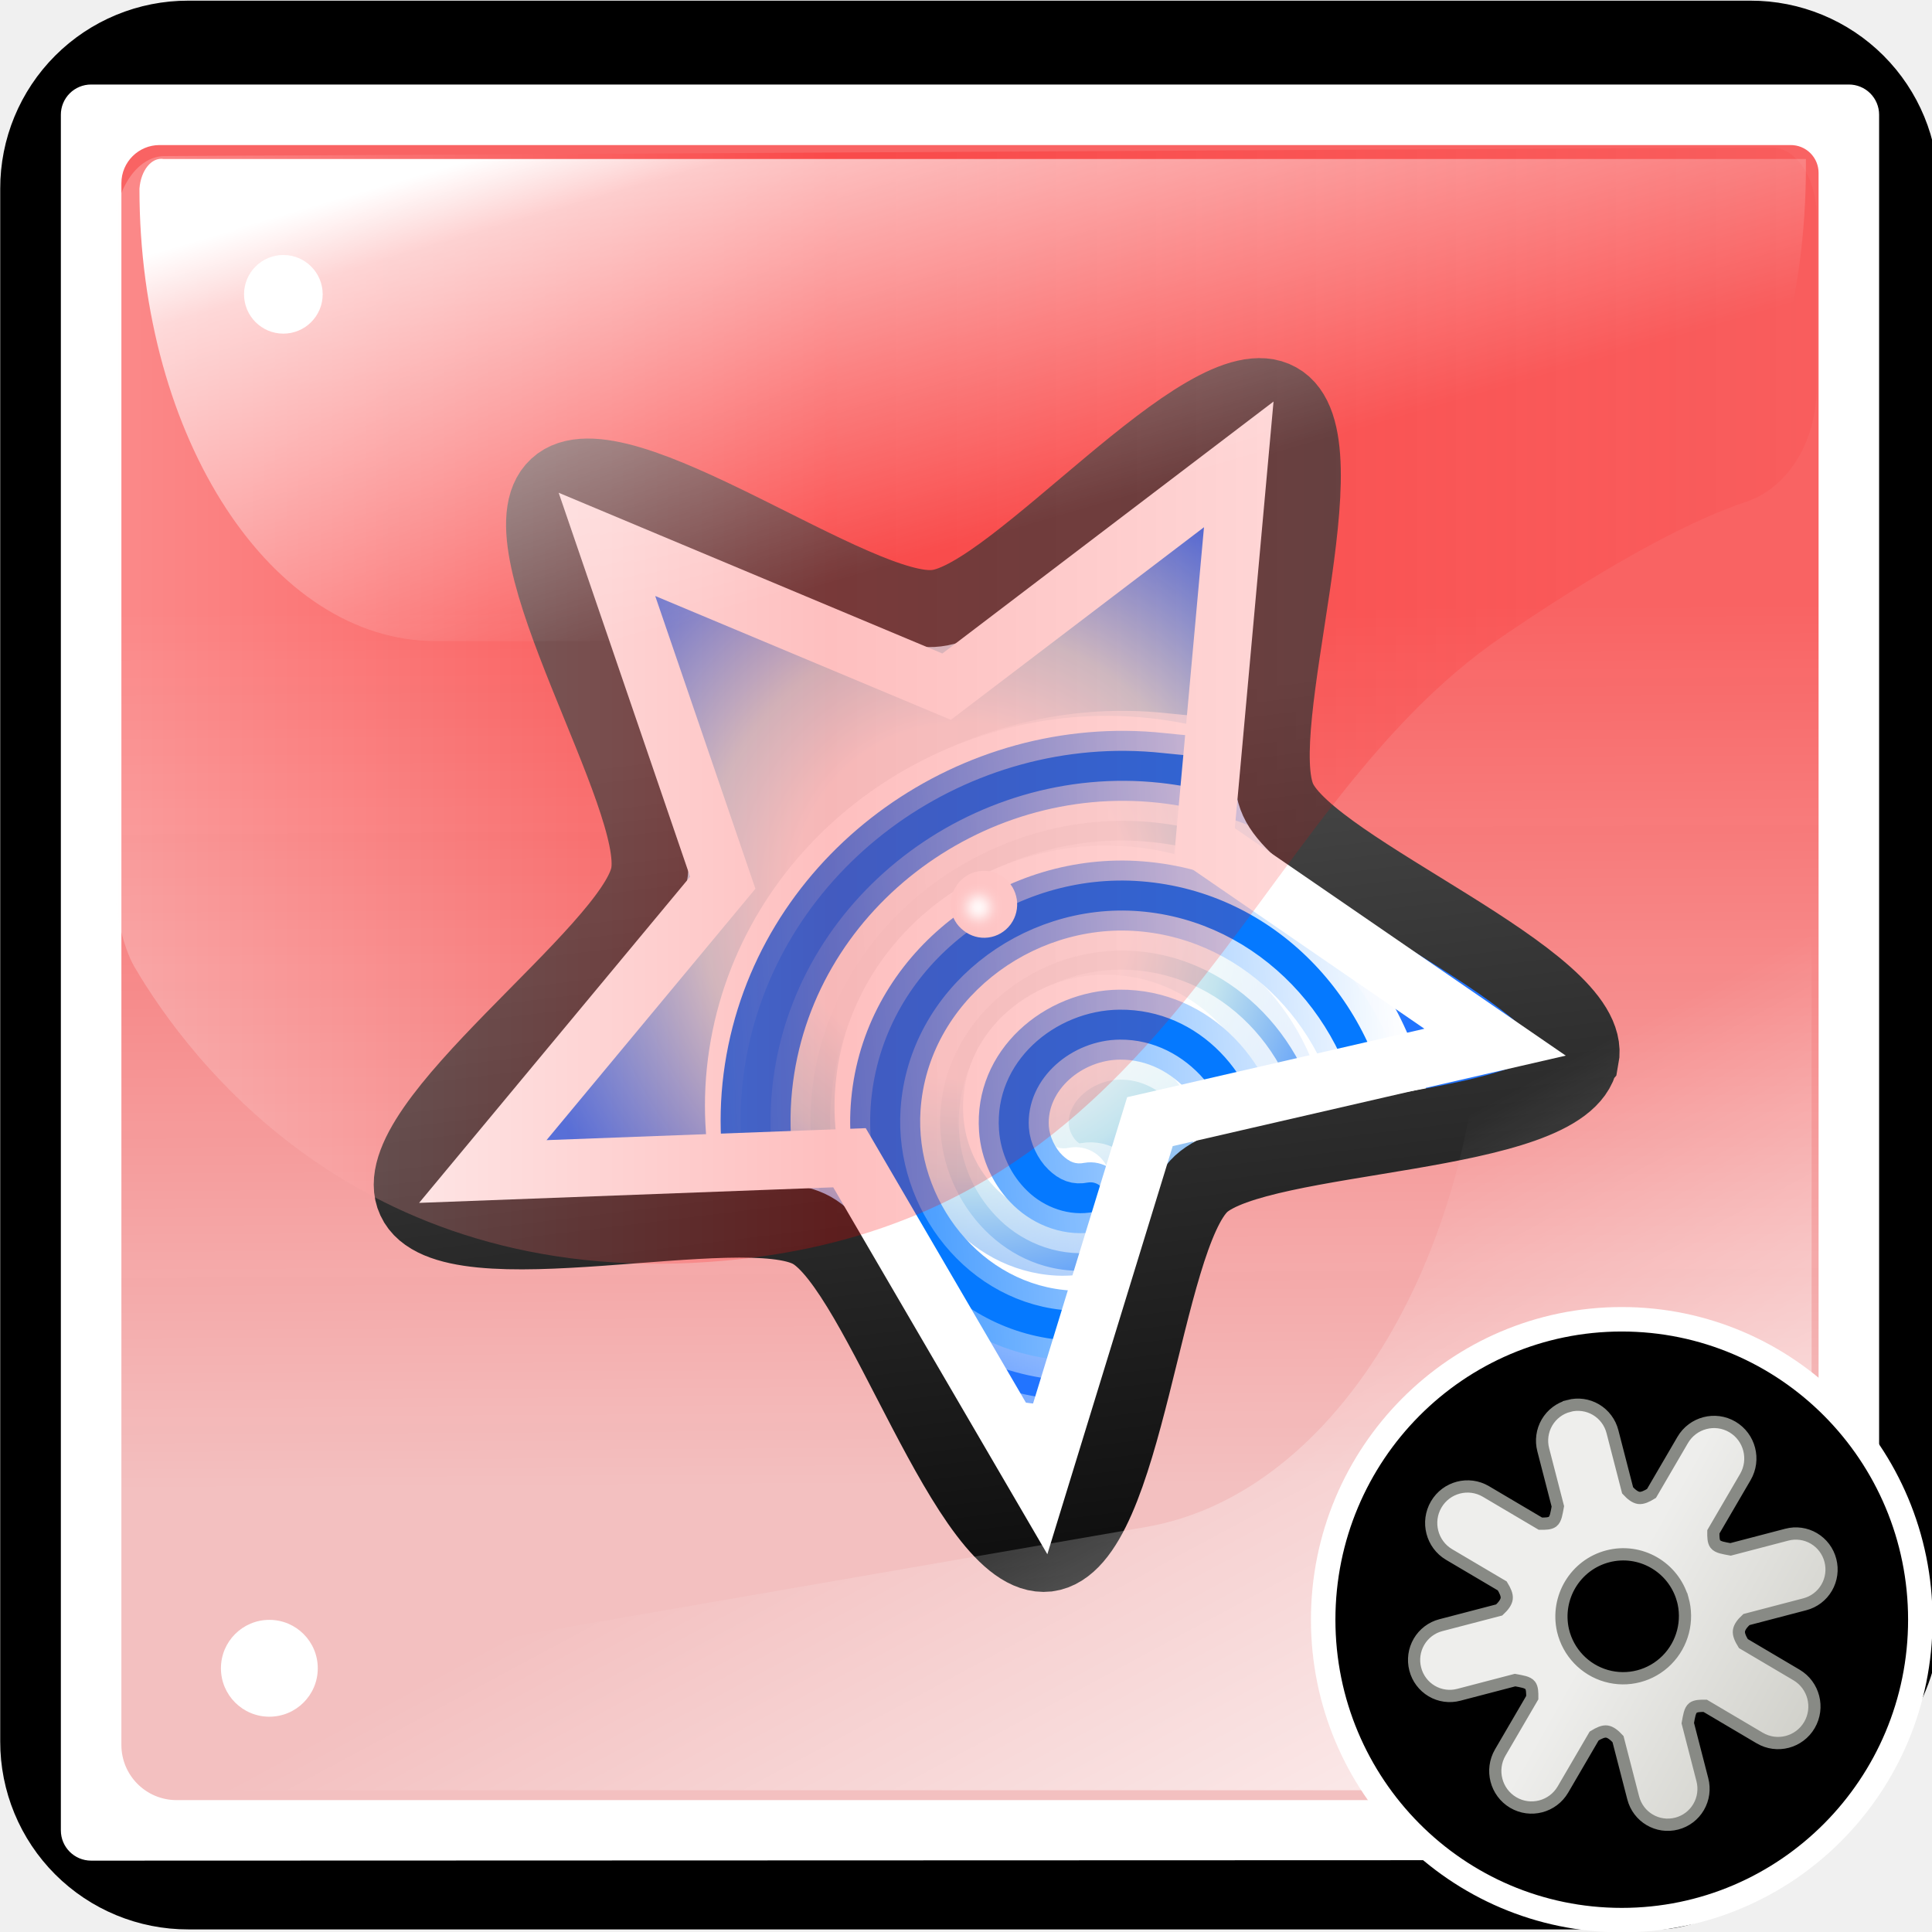
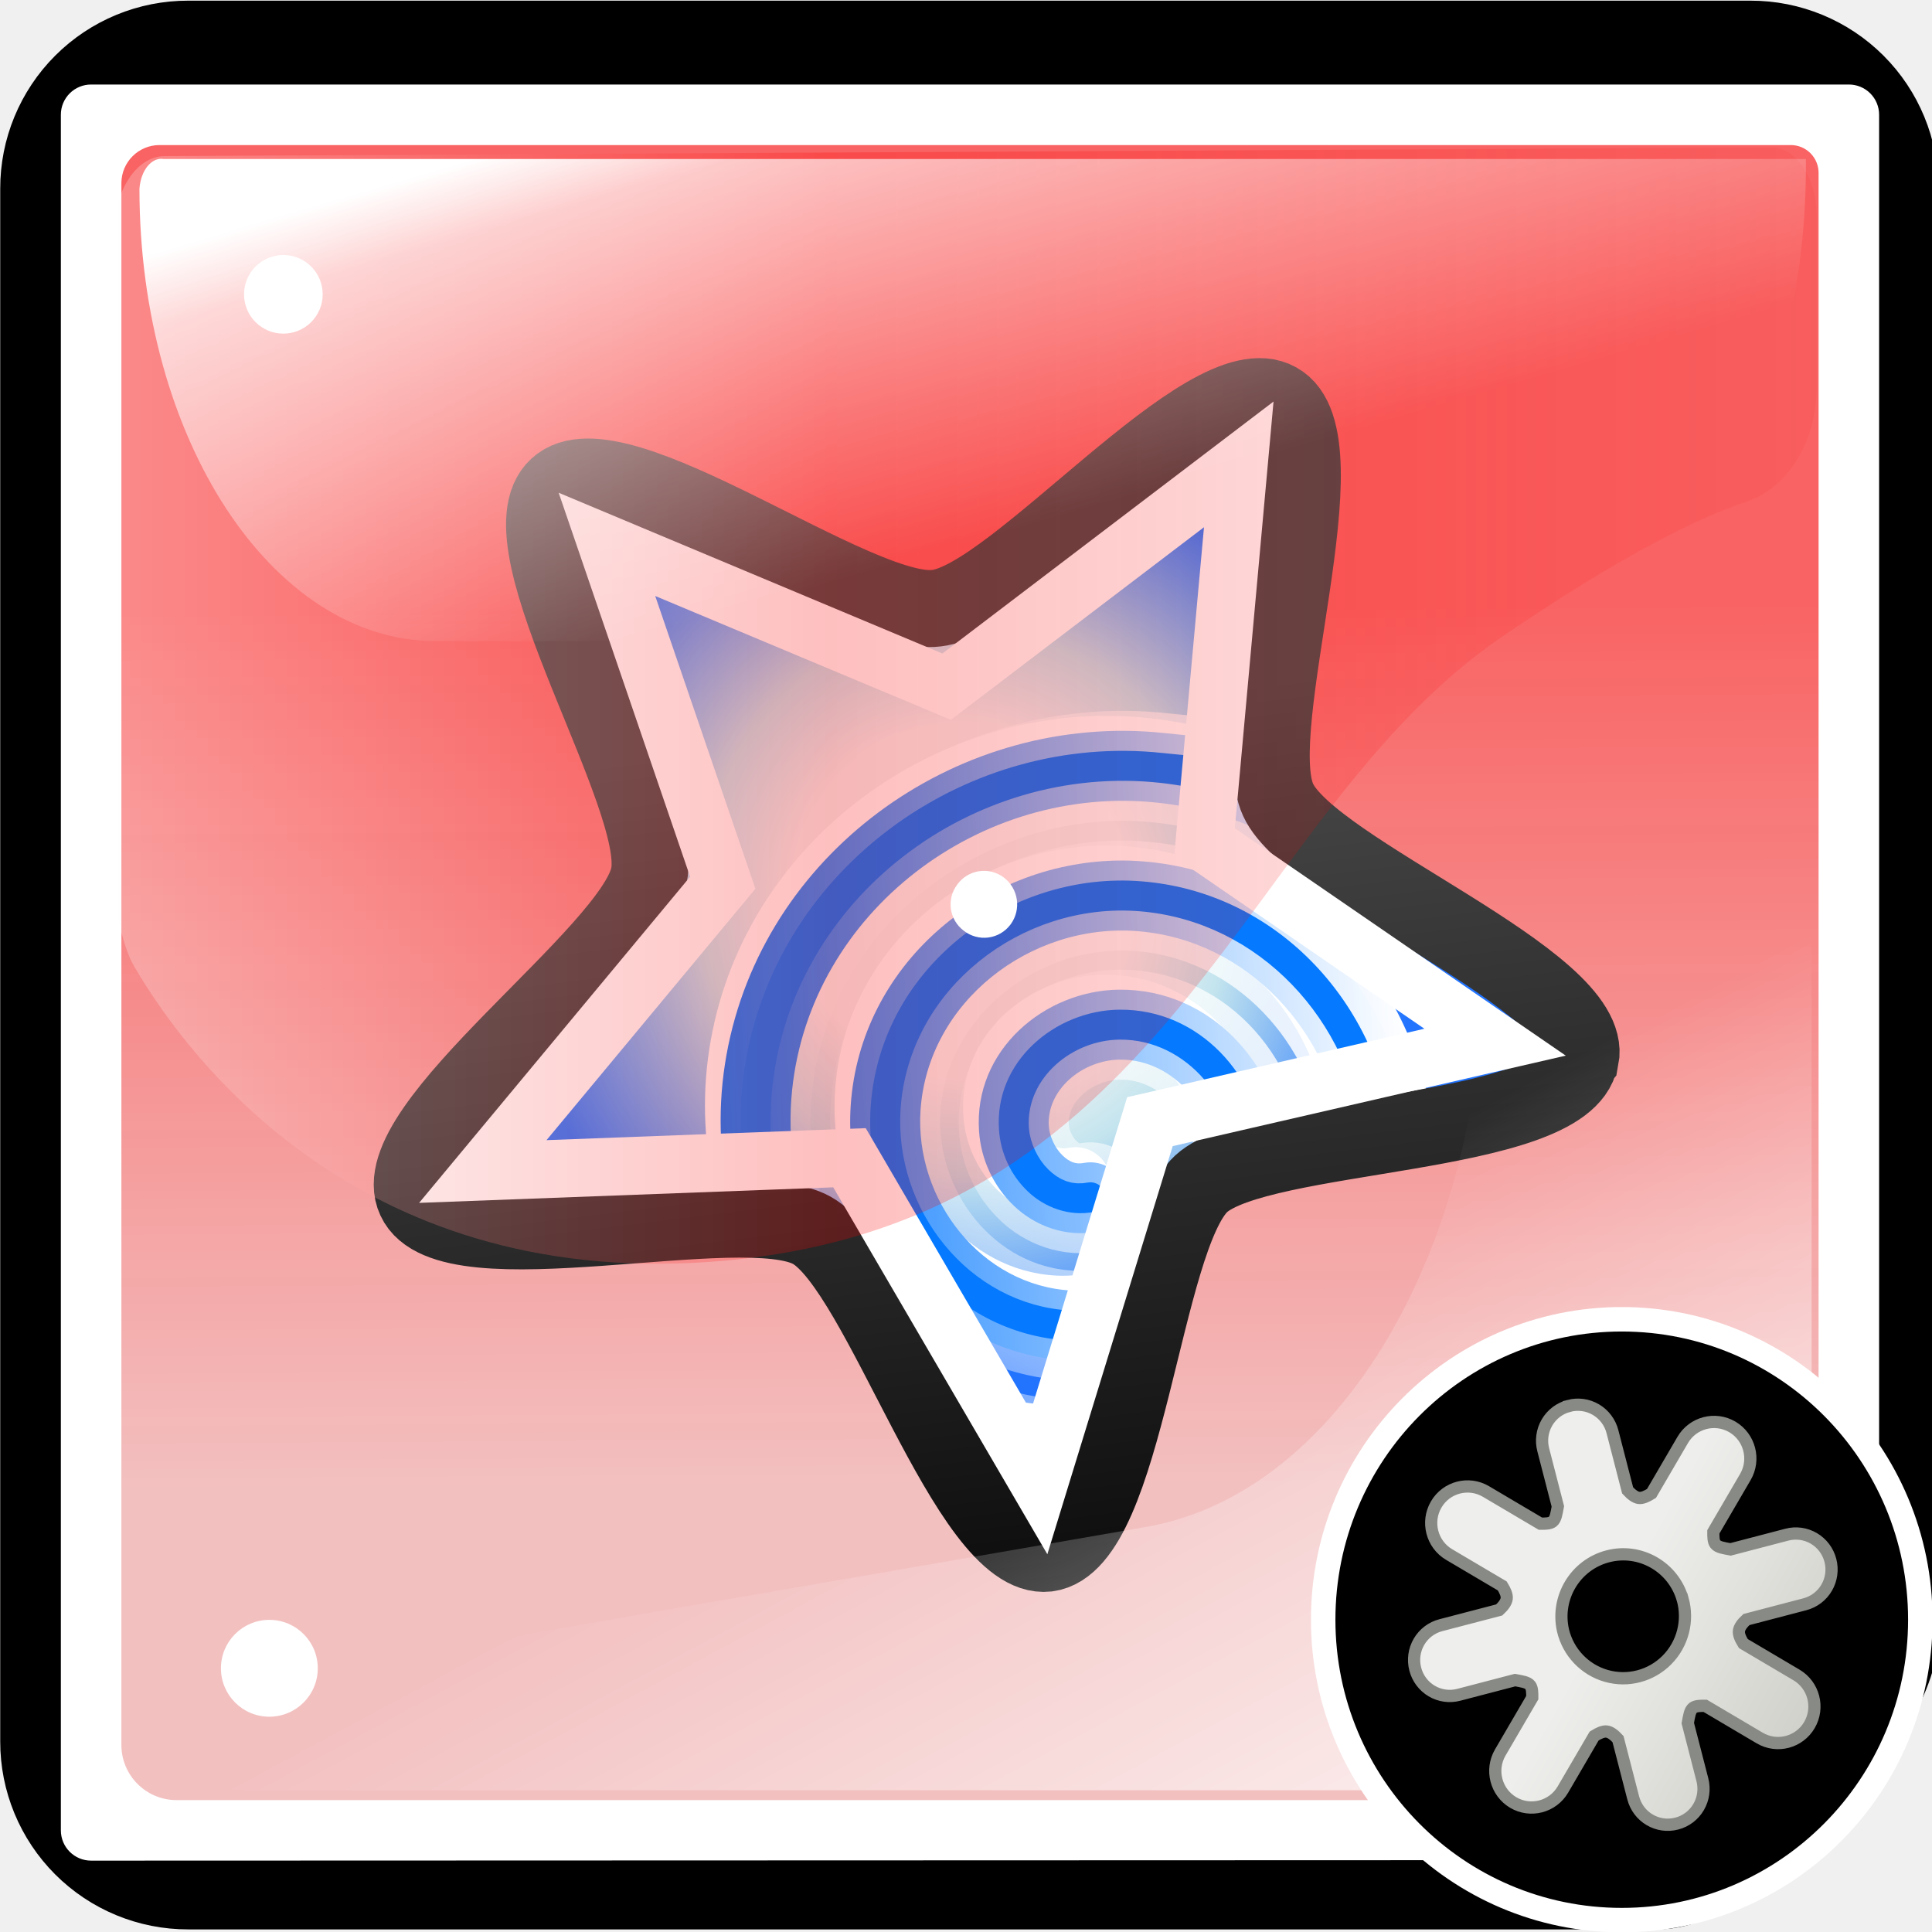
<svg xmlns="http://www.w3.org/2000/svg" xmlns:xlink="http://www.w3.org/1999/xlink" width="48" height="48">
  <defs>
-     <linearGradient id="g">
+     <linearGradient id="d">
      <stop offset="0" stop-color="#4c4c4c" />
      <stop offset="1" stop-color="#0d0d0d" />
    </linearGradient>
-     <linearGradient id="j">
+     <linearGradient id="o">
      <stop offset=".282" stop-color="#f4f4f4" />
      <stop offset=".436" stop-color="#c3e4ee" />
      <stop offset=".754" stop-color="#2274ff" />
    </linearGradient>
-     <linearGradient xlink:href="#h" id="x" x1="7.598" y1="7.681" x2="12.404" y2="12.336" gradientUnits="userSpaceOnUse" gradientTransform="matrix(1.12453 -.29235 .29238 1.1244 47.126 26.974)" />
-     <linearGradient id="h">
+     <linearGradient xlink:href="#a" id="w" x1="7.598" y1="7.681" x2="12.404" y2="12.336" gradientUnits="userSpaceOnUse" gradientTransform="matrix(1.12453 -.29235 .29238 1.1244 47.126 26.974)" />
+     <linearGradient id="a">
      <stop offset="0" stop-color="#eeeeec" />
      <stop offset="1" stop-color="#d2d2cc" />
    </linearGradient>
-     <linearGradient xlink:href="#i" id="o" x1="24.345" y1="16.99" x2="24.401" y2="31.545" gradientUnits="userSpaceOnUse" gradientTransform="matrix(.99346 0 0 1.49262 .233 -10.169)" />
-     <linearGradient id="i">
+     <linearGradient xlink:href="#b" id="p" x1="24.345" y1="16.99" x2="24.401" y2="31.545" gradientUnits="userSpaceOnUse" gradientTransform="matrix(.99346 0 0 1.49262 .233 -10.169)" />
+     <linearGradient id="b">
      <stop offset="0" stop-color="#ff0505" stop-opacity=".885" />
      <stop offset="1" stop-color="#ff0505" stop-opacity=".302" />
    </linearGradient>
-     <linearGradient xlink:href="#k" id="q" x1="-37.359" y1=".286" x2="-20.09" y2=".286" gradientUnits="userSpaceOnUse" />
-     <linearGradient id="k">
+     <linearGradient xlink:href="#c" id="r" x1="-37.359" y1=".286" x2="-20.09" y2=".286" gradientUnits="userSpaceOnUse" />
+     <linearGradient id="c">
      <stop offset="0" stop-color="#fff" />
      <stop offset="1" stop-color="#fff" stop-opacity="0" />
    </linearGradient>
-     <linearGradient xlink:href="#g" id="r" gradientUnits="userSpaceOnUse" x1="5.83" y1="6.7" x2="12.91" y2="13.2" />
-     <linearGradient xlink:href="#l" id="t" x1="2.631" x2="45.217" y1="19.102" y2="19.102" gradientUnits="userSpaceOnUse" />
-     <linearGradient id="l">
+     <linearGradient xlink:href="#d" id="s" gradientUnits="userSpaceOnUse" x1="5.83" y1="6.7" x2="12.91" y2="13.2" />
+     <linearGradient xlink:href="#e" id="t" x1="2.631" x2="45.217" y1="19.102" y2="19.102" gradientUnits="userSpaceOnUse" />
+     <linearGradient id="e">
      <stop offset="0" stop-color="#fff" />
      <stop offset=".42" stop-color="#fb0000" />
      <stop offset="1" stop-color="#fb0000" stop-opacity=".225" />
    </linearGradient>
-     <linearGradient xlink:href="#m" id="u" x1="44.361" x2="40.146" y1="36.189" y2="24.415" gradientUnits="userSpaceOnUse" />
-     <linearGradient id="m">
+     <linearGradient xlink:href="#f" id="u" x1="44.361" x2="40.146" y1="36.189" y2="24.415" gradientUnits="userSpaceOnUse" />
+     <linearGradient id="f">
      <stop offset=".096" stop-color="#fff" />
      <stop offset=".167" stop-color="#fff" stop-opacity=".68" />
      <stop offset="1" stop-color="#fff" stop-opacity="0" />
    </linearGradient>
-     <linearGradient xlink:href="#n" id="v" x1="5.123" x2="6.882" y1="9.98" y2="19.22" gradientUnits="userSpaceOnUse" />
-     <linearGradient id="n">
+     <linearGradient xlink:href="#j" id="v" x1="5.123" x2="6.882" y1="9.98" y2="19.22" gradientUnits="userSpaceOnUse" />
+     <linearGradient id="j">
      <stop offset=".098" stop-color="#fff" />
      <stop offset=".226" stop-color="#fff" stop-opacity=".692" />
      <stop offset=".652" stop-color="#fff" stop-opacity=".302" />
      <stop offset="1" stop-color="#fff" stop-opacity="0" />
    </linearGradient>
-     <filter id="s" width="1" height="1" x="0" y="0" color-interpolation-filters="sRGB">
+     <radialGradient xlink:href="#o" id="q" cx="7.18" cy="8.2" r="6.59" fx="7.18" fy="8.2" gradientTransform="matrix(.9 .5558 -.5314 .8606 5.08 -2.85)" gradientUnits="userSpaceOnUse" />
+     <filter id="y" width="1" height="1" x="0" y="0" color-interpolation-filters="sRGB">
      <feGaussianBlur />
    </filter>
-     <filter id="w" width="2.287" height="2.287" x="-.643" y="-.643" color-interpolation-filters="sRGB">
-       <feGaussianBlur stdDeviation=".156" />
-     </filter>
-     <radialGradient xlink:href="#j" id="p" cx="7.18" cy="8.2" r="6.59" fx="7.18" fy="8.2" gradientTransform="matrix(.9 .5558 -.5314 .8606 5.08 -2.85)" gradientUnits="userSpaceOnUse" />
  </defs>
-   <path d="M4.678 1.305H43.49a3.375 3.375 0 0 1 3.383 3.383v35.889c0 1.874-3.822 6.07-5.696 6.07h-36.5a3.375 3.375 0 0 1-3.383-3.382V4.688a3.375 3.375 0 0 1 3.383-3.383" fill="url(#o)" fill-opacity=".676" stroke="#000" stroke-width="2.577" stroke-linecap="round" stroke-linejoin="round" paint-order="fill markers stroke" />
+   <path d="M4.678 1.305H43.49a3.375 3.375 0 0 1 3.383 3.383v35.889c0 1.874-3.822 6.07-5.696 6.07h-36.5a3.375 3.375 0 0 1-3.383-3.382V4.688a3.375 3.375 0 0 1 3.383-3.383" fill="url(#p)" fill-opacity=".676" stroke="#000" stroke-width="2.577" stroke-linecap="round" stroke-linejoin="round" paint-order="fill markers stroke" />
  <path style="-inkscape-stroke:none" d="M2.264 2.1a.75.75 0 0 0-.752.752v42.623c0 .415.336.752.752.752l42.394-.014c.415 0 2.027-1.639 2.028-2.054V2.852a.75.75 0 0 0-.752-.752Zm1.698 1.504H44.49a.69.69 45 0 1 .692.691v39.143a1.285 1.285 135 0 1-1.285 1.285H4.384a1.37 1.37 45 0 1-1.368-1.368V4.55a.947.947 135 0 1 .946-.946" color="#000" fill="#fff" paint-order="markers stroke fill" />
-   <path fill="url(#p)" fill-rule="evenodd" d="M13.51 5.1c.44.77-2.18 2.89-2.29 3.76-.1.88 1.95 3.55 1.36 4.2-.6.64-3.43-1.19-4.3-1.02-.86.17-2.76 2.95-3.56 2.58-.8-.36.07-3.62-.36-4.39S.69 8.51.8 7.63c.1-.87 3.47-1.05 4.06-1.7.6-.64.51-4.01 1.38-4.18.86-.18 2.07 2.97 2.87 3.34s3.97-.76 4.4 0z" enable-background="accumulate" overflow="visible" style="marker:none" transform="matrix(1.70778 1.45913 -1.46262 1.71314 23.641 -2.14)" />
-   <path fill="#fff" fill-rule="evenodd" d="M28.308 14.033c-7.69-.055-14.695 5.67-15.511 13.566a14.3 14.3 0 0 0 .57 5.681l2.87.04a11.6 11.6 0 0 1-.761-5.446c.711-6.882 7.268-11.813 14.086-11.074a13.4 13.4 0 0 1 4.075 1.116 1.35 1.35 0 0 0 1.783-.673 1.35 1.35 0 0 0-.672-1.783 16.1 16.1 0 0 0-4.893-1.337 15 15 0 0 0-1.547-.09m-.344 4.996c-5.178.103-9.866 4.036-10.23 9.427-.332 4.9 3.297 9.563 8.386 9.823a8.1 8.1 0 0 0 3.194-.491l1.547-4.359a5.47 5.47 0 0 1-4.604 2.159c-3.49-.18-6.068-3.49-5.835-6.948.283-4.171 4.238-7.224 8.367-6.893 4.244.34 7.473 3.908 7.927 8.01l2.642-.57c-.697-5.218-4.833-9.685-10.351-10.126q-.525-.043-1.043-.032m.115 4.97c-2.868.025-5.624 2.325-5.404 5.456a4.38 4.38 0 0 0 1.341 2.865c.788.757 1.993 1.242 3.248.99a1.35 1.35 0 0 0 1.054-1.584 1.35 1.35 0 0 0-1.585-1.058c-.332.066-.568-.025-.848-.292a1.86 1.86 0 0 1-.522-1.111c-.1-1.407 1.294-2.56 2.738-2.572 2.113-.018 3.743 2.007 3.684 4.122l2.682-.577C34.24 26.942 31.621 23.97 28.08 24M18.77 37.244l3.043 5.169a13.4 13.4 0 0 0 3.435.801 13 13 0 0 0 2.136.027l1.006-2.841a10.2 10.2 0 0 1-2.88.131c-2.653-.258-4.987-1.487-6.74-3.287" color="#000" style="-inkscape-stroke:none" transform="translate(9.305 8.731)scale(.64518)" />
-   <path fill="#0579ff" fill-rule="evenodd" d="M-30.844 9.714c4.98.362 9.761-3.049 10.625-8.13a9.3 9.3 0 0 0-.128-3.705l-1.858-.147a7.5 7.5 0 0 1 .262 3.56c-.753 4.428-5.21 7.344-9.596 6.576a8.7 8.7 0 0 1-2.592-.896c-.426-.228-.4.143-.628.57s.103 1.15.53 1.377c.973.52 1.299.48 2.387.671q.499.088.998.124zm.435-3.222c3.359.153 6.563-2.196 7.028-5.673.423-3.16-1.73-6.335-5.016-6.72a5.3 5.3 0 0 0-2.09.183l-1.187 2.758A3.55 3.55 0 0 1-28.6-4.163c2.254.264 3.783 2.518 3.485 4.749-.36 2.69-3.052 4.5-5.713 4.11-2.735-.4-4.675-2.849-4.795-5.526l-1.736.257c.23 3.41 2.72 6.48 6.276 7q.338.05.674.065zm.137-3.225C-28.413 3.373-26.53 2-26.54-.038a2.85 2.85 0 0 0-.747-1.913c-.478-.524-1.238-.889-2.062-.779a.875.875 0 0 0 .232 1.734c.218-.029.367.04.537.225.17.186.29.494.291.742.005.916-.947 1.604-1.883 1.55-1.37-.078-2.34-1.459-2.212-2.827l-1.762.26c.008 2.145 1.578 4.182 3.874 4.313zm6.592-8.185-1.752-3.478a8.7 8.7 0 0 0-2.191-.665 8.4 8.4 0 0 0-1.383-.108l-.772 1.798a6.6 6.6 0 0 1 1.871.037c1.708.28 3.168 1.175 4.227 2.416z" color="#000" style="-inkscape-stroke:none" transform="rotate(176.25 -1.486 14.865)scale(.99377)" stroke="url(#q)" />
-   <path fill="none" stroke="url(#r)" stroke-width=".85" d="M13.51 5.1c.44.77-2.18 2.89-2.29 3.76-.1.88 1.95 3.55 1.36 4.2-.6.64-3.43-1.19-4.3-1.02-.86.17-2.76 2.95-3.56 2.58-.8-.36.07-3.62-.36-4.39S.69 8.51.8 7.63c.1-.87 3.47-1.05 4.06-1.7.6-.64.51-4.01 1.38-4.18.86-.18 2.07 2.97 2.87 3.34s3.97-.76 4.4 0z" enable-background="accumulate" overflow="visible" style="marker:none" transform="matrix(1.70778 1.45913 -1.46262 1.71314 23.641 -2.14)" />
+   <path fill="url(#q)" fill-rule="evenodd" d="M13.51 5.1c.44.77-2.18 2.89-2.29 3.76-.1.88 1.95 3.55 1.36 4.2-.6.64-3.43-1.19-4.3-1.02-.86.17-2.76 2.95-3.56 2.58-.8-.36.07-3.62-.36-4.39S.69 8.51.8 7.63c.1-.87 3.47-1.05 4.06-1.7.6-.64.51-4.01 1.38-4.18.86-.18 2.07 2.97 2.87 3.34s3.97-.76 4.4 0z" enable-background="accumulate" overflow="visible" style="marker:none" transform="matrix(1.70778 1.45913 -1.46262 1.71314 23.641 -2.14)" />
+   <path fill="#fff" fill-rule="evenodd" d="M28.308 14.033c-7.69-.055-14.695 5.67-15.511 13.566a14.3 14.3 0 0 0 .57 5.681l2.87.04a11.6 11.6 0 0 1-.761-5.446c.711-6.882 7.268-11.813 14.086-11.074a13.4 13.4 0 0 1 4.075 1.116 1.35 1.35 0 0 0 1.783-.673 1.35 1.35 0 0 0-.672-1.783 16.1 16.1 0 0 0-4.893-1.337 15 15 0 0 0-1.547-.09m-.344 4.996c-5.178.103-9.866 4.036-10.23 9.427-.332 4.9 3.297 9.563 8.386 9.823a8.1 8.1 0 0 0 3.194-.491l1.547-4.359a5.47 5.47 0 0 1-4.604 2.159c-3.49-.18-6.068-3.49-5.835-6.948.283-4.171 4.238-7.224 8.367-6.893 4.244.34 7.473 3.908 7.927 8.01l2.642-.57c-.697-5.218-4.833-9.685-10.351-10.126q-.525-.043-1.043-.032m.115 4.97c-2.868.025-5.624 2.325-5.404 5.456a4.38 4.38 0 0 0 1.341 2.865c.788.757 1.993 1.242 3.248.99a1.35 1.35 0 0 0 1.054-1.584 1.35 1.35 0 0 0-1.585-1.058c-.332.066-.568-.025-.848-.292a1.86 1.86 0 0 1-.522-1.111c-.1-1.407 1.294-2.56 2.738-2.572 2.113-.018 3.743 2.007 3.684 4.122l2.682-.577C34.24 26.942 31.621 23.97 28.08 24m-9.31 13.244 3.043 5.169a13.4 13.4 0 0 0 3.435.801 13 13 0 0 0 2.136.027L28.39 40.4a10.2 10.2 0 0 1-2.88.131c-2.653-.258-4.987-1.487-6.74-3.287" color="#000" style="-inkscape-stroke:none" transform="translate(9.305 8.731)scale(.64518)" />
+   <path fill="#0579ff" fill-rule="evenodd" d="M-30.844 9.714c4.98.362 9.761-3.049 10.625-8.13a9.3 9.3 0 0 0-.128-3.705l-1.858-.147a7.5 7.5 0 0 1 .262 3.56c-.753 4.428-5.21 7.344-9.596 6.576a8.7 8.7 0 0 1-2.592-.896c-.426-.228-.4.143-.628.57s.103 1.15.53 1.377c.973.52 1.299.48 2.387.671q.499.088.998.124zm.435-3.222c3.359.153 6.563-2.196 7.028-5.673.423-3.16-1.73-6.335-5.016-6.72a5.3 5.3 0 0 0-2.09.183l-1.187 2.758A3.55 3.55 0 0 1-28.6-4.163c2.254.264 3.783 2.518 3.485 4.749-.36 2.69-3.052 4.5-5.713 4.11-2.735-.4-4.675-2.849-4.795-5.526l-1.736.257c.23 3.41 2.72 6.48 6.276 7q.338.05.674.065zm.137-3.225C-28.413 3.373-26.53 2-26.54-.038a2.85 2.85 0 0 0-.747-1.913c-.478-.524-1.238-.889-2.062-.779a.875.875 0 0 0 .232 1.734c.218-.029.367.04.537.225.17.186.29.494.291.742.005.916-.947 1.604-1.883 1.55-1.37-.078-2.34-1.459-2.212-2.827l-1.762.26c.008 2.145 1.578 4.182 3.874 4.313zm6.592-8.185-1.752-3.478a8.7 8.7 0 0 0-2.191-.665 8.4 8.4 0 0 0-1.383-.108l-.772 1.798a6.6 6.6 0 0 1 1.871.037c1.708.28 3.168 1.175 4.227 2.416z" color="#000" style="-inkscape-stroke:none" transform="rotate(176.25 -1.486 14.865)scale(.99377)" stroke="url(#r)" />
+   <path fill="none" stroke="url(#s)" stroke-width=".85" d="M13.51 5.1c.44.77-2.18 2.89-2.29 3.76-.1.88 1.95 3.55 1.36 4.2-.6.64-3.43-1.19-4.3-1.02-.86.17-2.76 2.95-3.56 2.58-.8-.36.07-3.62-.36-4.39S.69 8.51.8 7.63c.1-.87 3.47-1.05 4.06-1.7.6-.64.51-4.01 1.38-4.18.86-.18 2.07 2.97 2.87 3.34s3.97-.76 4.4 0z" enable-background="accumulate" overflow="visible" style="marker:none" transform="matrix(1.70778 1.45913 -1.46262 1.71314 23.641 -2.14)" />
  <path fill="none" stroke="#fff" stroke-width="2.23" d="m43.15 26.6-13.29 3.06-4.27 13.9-7.3-12.51-14.12.53 9.24-11.12L8.95 7.43l13.08 5.48 11.25-8.56-1.32 14.56Z" enable-background="accumulate" overflow="visible" style="marker:none" transform="translate(9.305 8.731)scale(.64518)" />
-   <path fill="#fffdfc" fill-rule="evenodd" d="M8.5 7.99a.37.37 0 0 1-.38.37.37.37 0 0 1-.37-.37.37.37 0 0 1 .37-.38.38.38 0 0 1 .38.371" filter="url(#s)" transform="rotate(36.96 13.916 29.808)scale(2.20534)" />
  <g transform="translate(.06 .088)" paint-order="fill markers stroke">
    <path d="M2.631 11.374V21.92c0 .453.21 1.123.512 1.46 1.39 1.553 5.751 5.35 14.786 4.81 11.314-.676 12.855-7.292 19.433-10.223 3.026-1.35 4.93-1.95 6.105-2.206.947-.206 1.75-.917 1.75-1.895V11.1a1.136 1.136 44.899 0 0-1.14-1.136l-40.183.141a1.267 1.267 134.899 0 0-1.263 1.268" transform="matrix(.99346 0 0 1.5173 .157 -11.542)" opacity=".25" fill="url(#t)" />
    <path d="M45.462 22.338V35.74a1.096 1.096 135 0 1-1.096 1.095H2.94a.094.094 80.722 0 1-.03-.182l.35-.117a52 52 167.435 0 1 10.57-2.356l14.994-1.728a9.534 9.534 131.713 0 0 8.443-9.471v-.229a1.456 1.456 135.066 0 1 1.459-1.456l5.708.014a1.03 1.03 45.066 0 1 1.027 1.028" transform="matrix(.99346 0 0 1.49262 -.216 -10.591)" fill="url(#u)" />
    <path d="M3.875 9.674h41.069v.139a7.755 7.755 135 0 1-7.756 7.755H10.676a7.407 7.407 45 0 1-7.407-7.407.55.55 141.248 0 1 .606-.487" transform="matrix(.99346 0 0 1.5173 .157 -10.816)" fill="url(#v)" />
    <circle cx="6.632" cy="41.36" r="1.203" fill="#fff" />
    <circle cx="6.98" cy="7.224" r=".977" fill="#fff" />
    <circle cx="39.024" cy="40.459" r=".714" fill="#fff" />
-     <circle cx="24.25" cy="22.455" r=".291" fill="#fff" filter="url(#w)" />
  </g>
  <ellipse ry="7.464" rx="7.418" cy="40.241" cx="40.292" style="marker:none" color="#000" overflow="visible" stroke="#fff" stroke-width=".608" enable-background="accumulate" />
  <g color="#000">
    <path style="marker:none" d="M60.644 33.586a2.176 2.176 0 1 1-4.21 1.095 2.176 2.176 0 0 1 4.21-1.095zM56.64 26.83a1.255 1.255 0 0 0-.9 1.533l.514 1.978c-.045.235-.07.448-.186.536-.092.07-.254.073-.428.07l-1.918-1.125a1.28 1.28 0 0 0-1.75.455 1.28 1.28 0 0 0 .455 1.75l1.87 1.097c.104.168.173.321.156.447s-.117.259-.263.393l-2.054.534a1.255 1.255 0 0 0-.901 1.534c.175.675.86 1.076 1.534.901l1.978-.514c.235.044.448.07.536.185.07.093.072.254.07.429l-1.126 1.917a1.28 1.28 0 0 0 .455 1.75 1.28 1.28 0 0 0 1.75-.455l1.098-1.87c.168-.104.321-.173.447-.156s.259.117.393.263l.535 2.054c.175.675.86 1.076 1.534.9a1.255 1.255 0 0 0 .9-1.533l-.514-1.978c.044-.235.07-.447.186-.536.092-.07.254-.072.428-.07l1.917 1.126a1.28 1.28 0 0 0 1.75-.455 1.28 1.28 0 0 0-.455-1.75l-1.869-1.098c-.104-.167-.174-.32-.157-.446.017-.127.118-.26.264-.394l2.054-.534a1.255 1.255 0 0 0 .9-1.534 1.255 1.255 0 0 0-1.533-.9l-1.978.514c-.235-.044-.448-.07-.536-.186-.07-.092-.073-.254-.07-.428l1.125-1.917a1.28 1.28 0 0 0-.455-1.75 1.28 1.28 0 0 0-1.75.455l-1.098 1.87c-.167.103-.32.173-.446.156-.127-.017-.26-.118-.394-.263l-.534-2.055a1.255 1.255 0 0 0-1.534-.9z" overflow="visible" fill="none" stroke="#000" stroke-width=".859" enable-background="accumulate" transform="matrix(.70607 0 0 .71045 -.897 16.222)" />
-     <path d="M60.479 33.088a2.176 2.176 0 1 1-4.211 1.095 2.176 2.176 0 0 1 4.21-1.095zm-4.005-6.756a1.255 1.255 0 0 0-.901 1.534l.514 1.978c-.044.234-.07.447-.185.535-.093.07-.254.073-.429.071l-1.917-1.126a1.28 1.28 0 0 0-1.75.455 1.28 1.28 0 0 0 .455 1.75l1.87 1.098c.103.167.173.32.156.446s-.118.26-.263.394L51.969 34a1.255 1.255 0 0 0-.9 1.533 1.253 1.253 0 0 0 1.533.901l1.979-.514c.234.044.447.07.535.186.07.092.073.253.071.428l-1.126 1.917a1.28 1.28 0 0 0 .455 1.75 1.28 1.28 0 0 0 1.75-.455l1.098-1.87c.167-.103.32-.173.447-.156.126.017.258.118.393.263l.534 2.054c.175.675.86 1.076 1.534.901a1.255 1.255 0 0 0 .9-1.534l-.513-1.978c.044-.234.07-.447.185-.535.093-.07.254-.073.429-.071l1.917 1.126a1.28 1.28 0 0 0 1.75-.455 1.28 1.28 0 0 0-.455-1.75l-1.87-1.098c-.104-.167-.173-.32-.156-.446.017-.127.117-.26.263-.394l2.054-.534a1.255 1.255 0 0 0 .901-1.534 1.255 1.255 0 0 0-1.534-.9l-1.978.514c-.235-.044-.447-.07-.536-.186-.07-.092-.072-.253-.07-.428l1.126-1.917a1.28 1.28 0 0 0-.455-1.75 1.28 1.28 0 0 0-1.75.455l-1.098 1.87c-.168.103-.321.173-.447.156s-.259-.118-.393-.263l-.534-2.054a1.255 1.255 0 0 0-1.534-.901z" style="marker:none" overflow="visible" fill="url(#x)" fill-rule="evenodd" stroke="#888a85" stroke-width=".429" enable-background="accumulate" transform="matrix(.70607 0 0 .71045 -.897 16.222)" />
+     <path d="M60.479 33.088a2.176 2.176 0 1 1-4.211 1.095 2.176 2.176 0 0 1 4.21-1.095zm-4.005-6.756a1.255 1.255 0 0 0-.901 1.534l.514 1.978c-.044.234-.07.447-.185.535-.093.07-.254.073-.429.071l-1.917-1.126a1.28 1.28 0 0 0-1.75.455 1.28 1.28 0 0 0 .455 1.75l1.87 1.098c.103.167.173.32.156.446s-.118.26-.263.394L51.969 34a1.255 1.255 0 0 0-.9 1.533 1.253 1.253 0 0 0 1.533.901l1.979-.514c.234.044.447.07.535.186.07.092.073.253.071.428l-1.126 1.917a1.28 1.28 0 0 0 .455 1.75 1.28 1.28 0 0 0 1.75-.455l1.098-1.87c.167-.103.32-.173.447-.156.126.017.258.118.393.263l.534 2.054c.175.675.86 1.076 1.534.901a1.255 1.255 0 0 0 .9-1.534l-.513-1.978c.044-.234.07-.447.185-.535.093-.07.254-.073.429-.071l1.917 1.126a1.28 1.28 0 0 0 1.75-.455 1.28 1.28 0 0 0-.455-1.75l-1.87-1.098c-.104-.167-.173-.32-.156-.446.017-.127.117-.26.263-.394l2.054-.534a1.255 1.255 0 0 0 .901-1.534 1.255 1.255 0 0 0-1.534-.9l-1.978.514c-.235-.044-.447-.07-.536-.186-.07-.092-.072-.253-.07-.428l1.126-1.917a1.28 1.28 0 0 0-.455-1.75 1.28 1.28 0 0 0-1.75.455l-1.098 1.87c-.168.103-.321.173-.447.156s-.259-.118-.393-.263l-.534-2.054a1.255 1.255 0 0 0-1.534-.901z" style="marker:none" overflow="visible" fill="url(#w)" fill-rule="evenodd" stroke="#888a85" stroke-width=".429" enable-background="accumulate" transform="matrix(.70607 0 0 .71045 -.897 16.222)" />
  </g>
+   <path fill="#fff" fill-rule="evenodd" d="M8.5 7.99a.37.37 0 0 1-.38.37.37.37 0 0 1-.37-.37.37.37 0 0 1 .37-.38.38.38 0 0 1 .38.371" filter="url(#y)" transform="rotate(36.96 13.916 29.808)scale(2.20534)" />
</svg>
